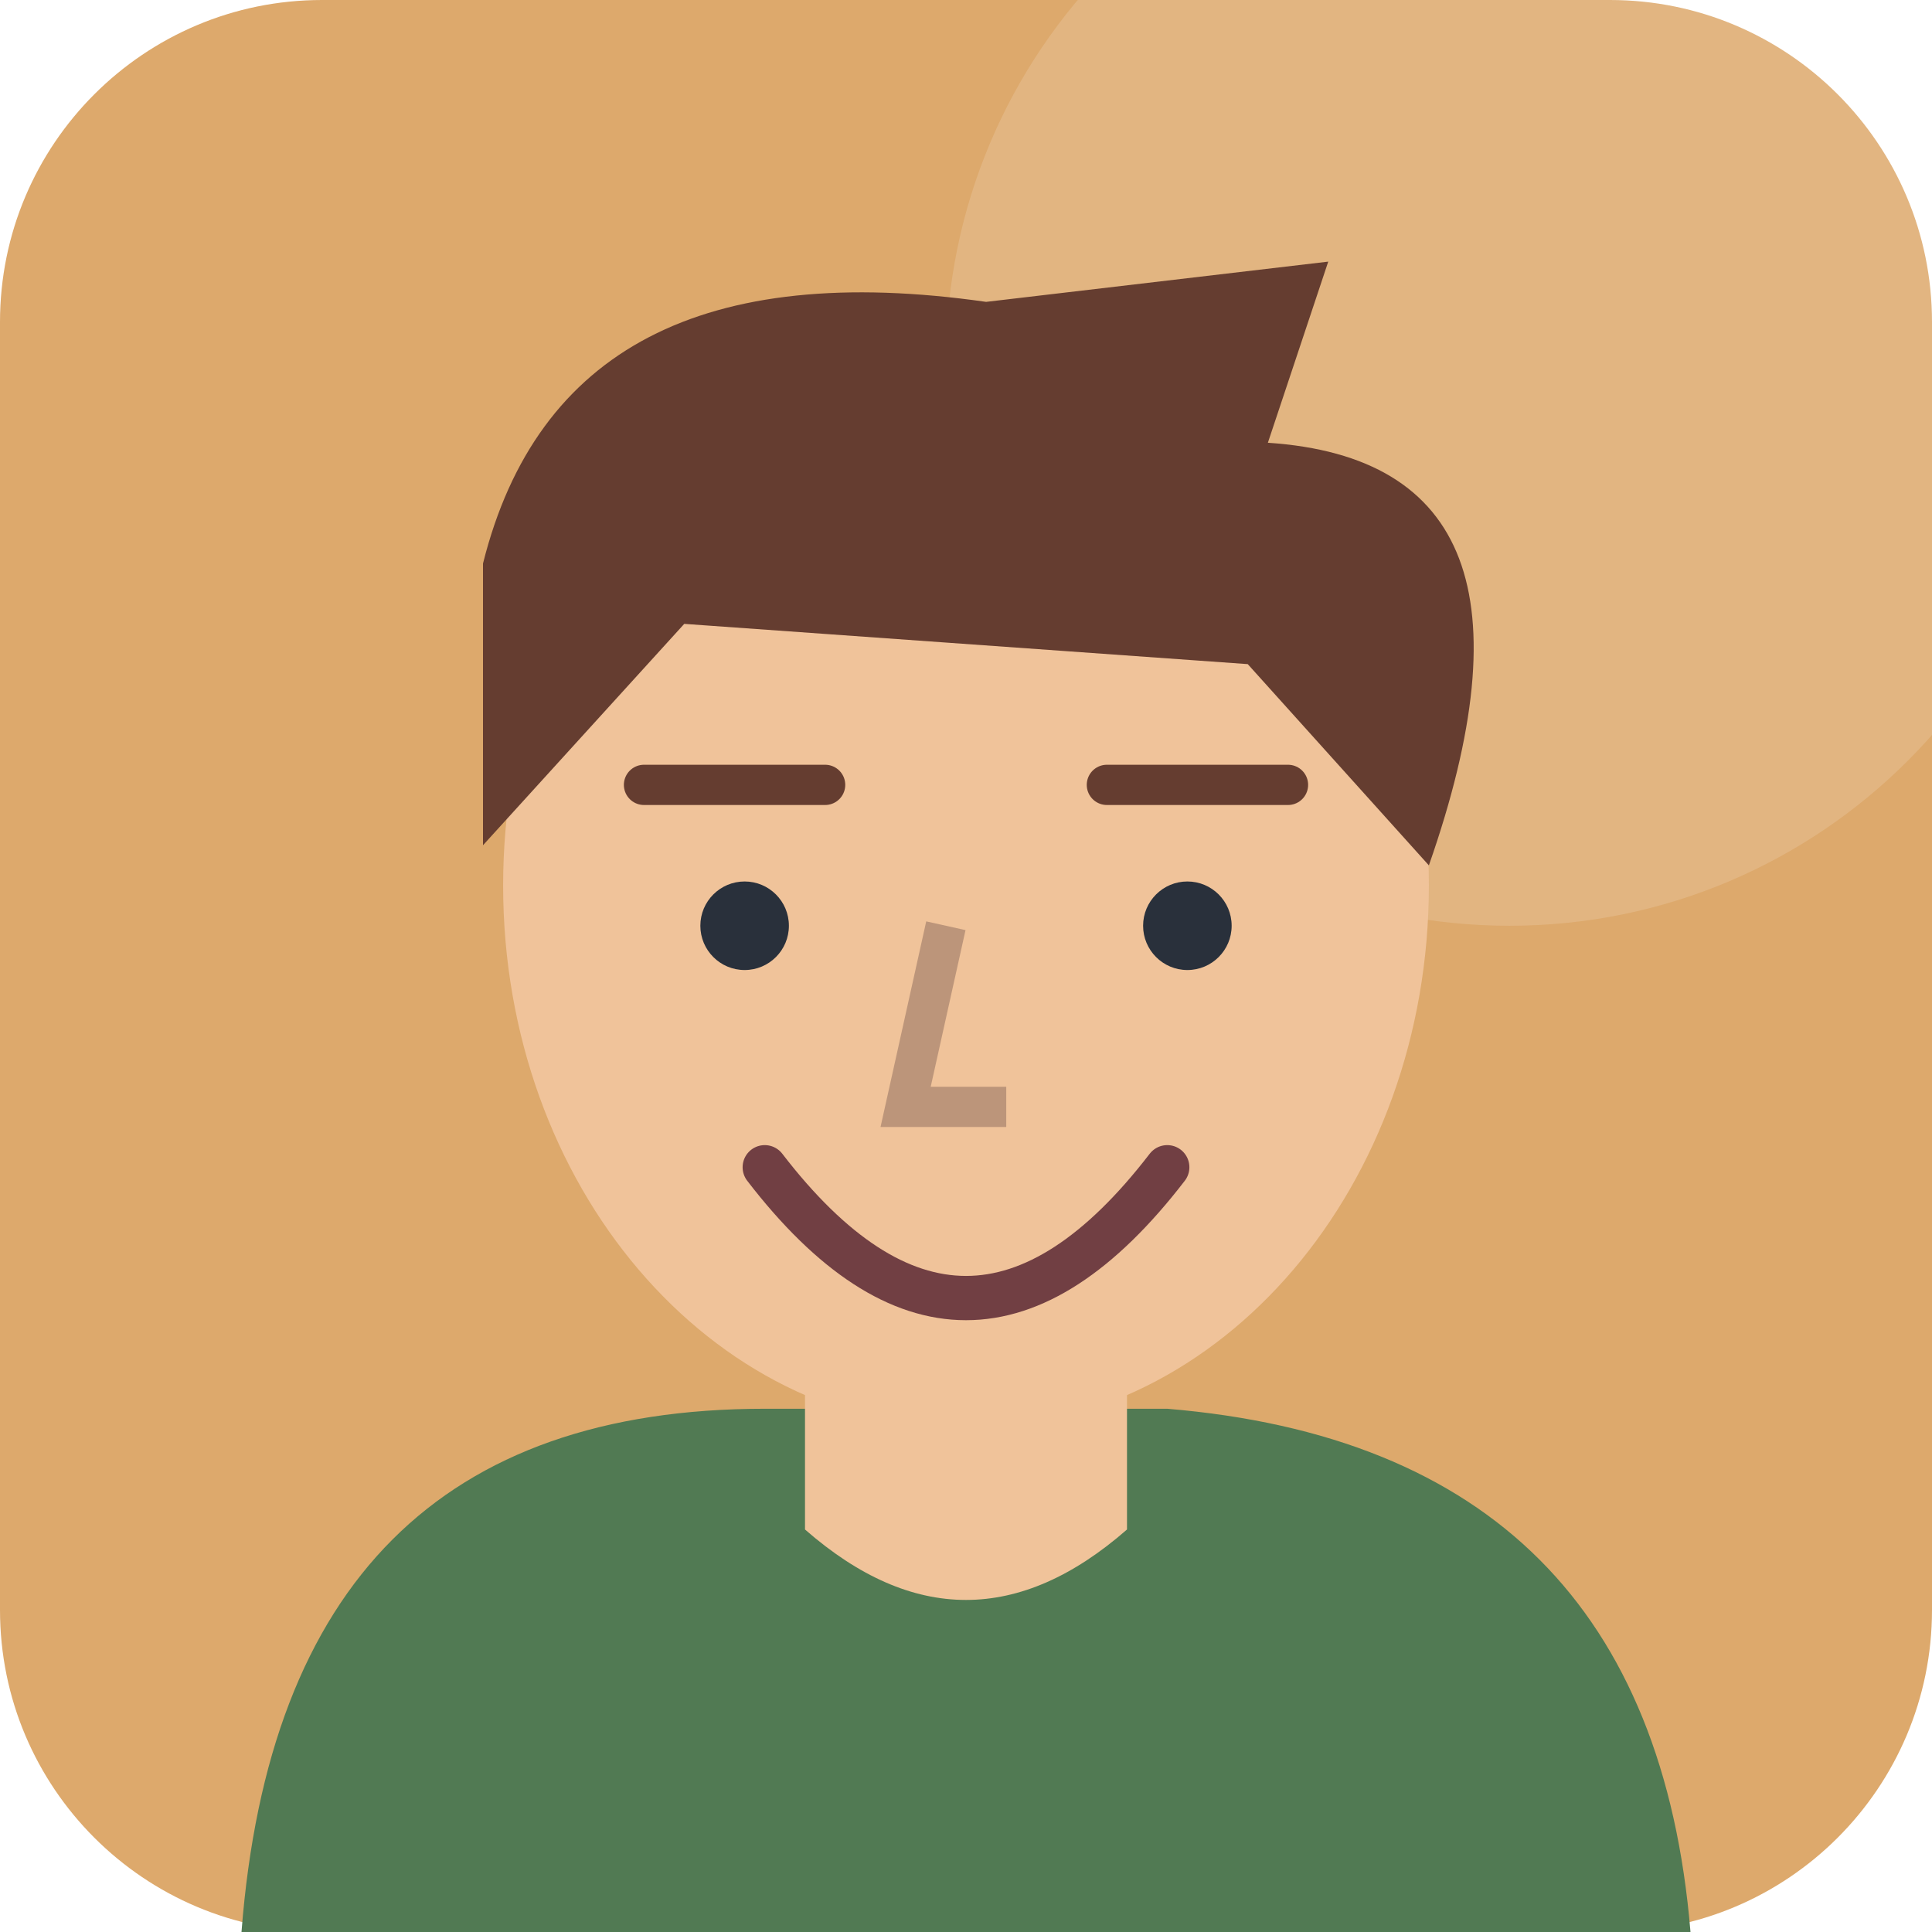
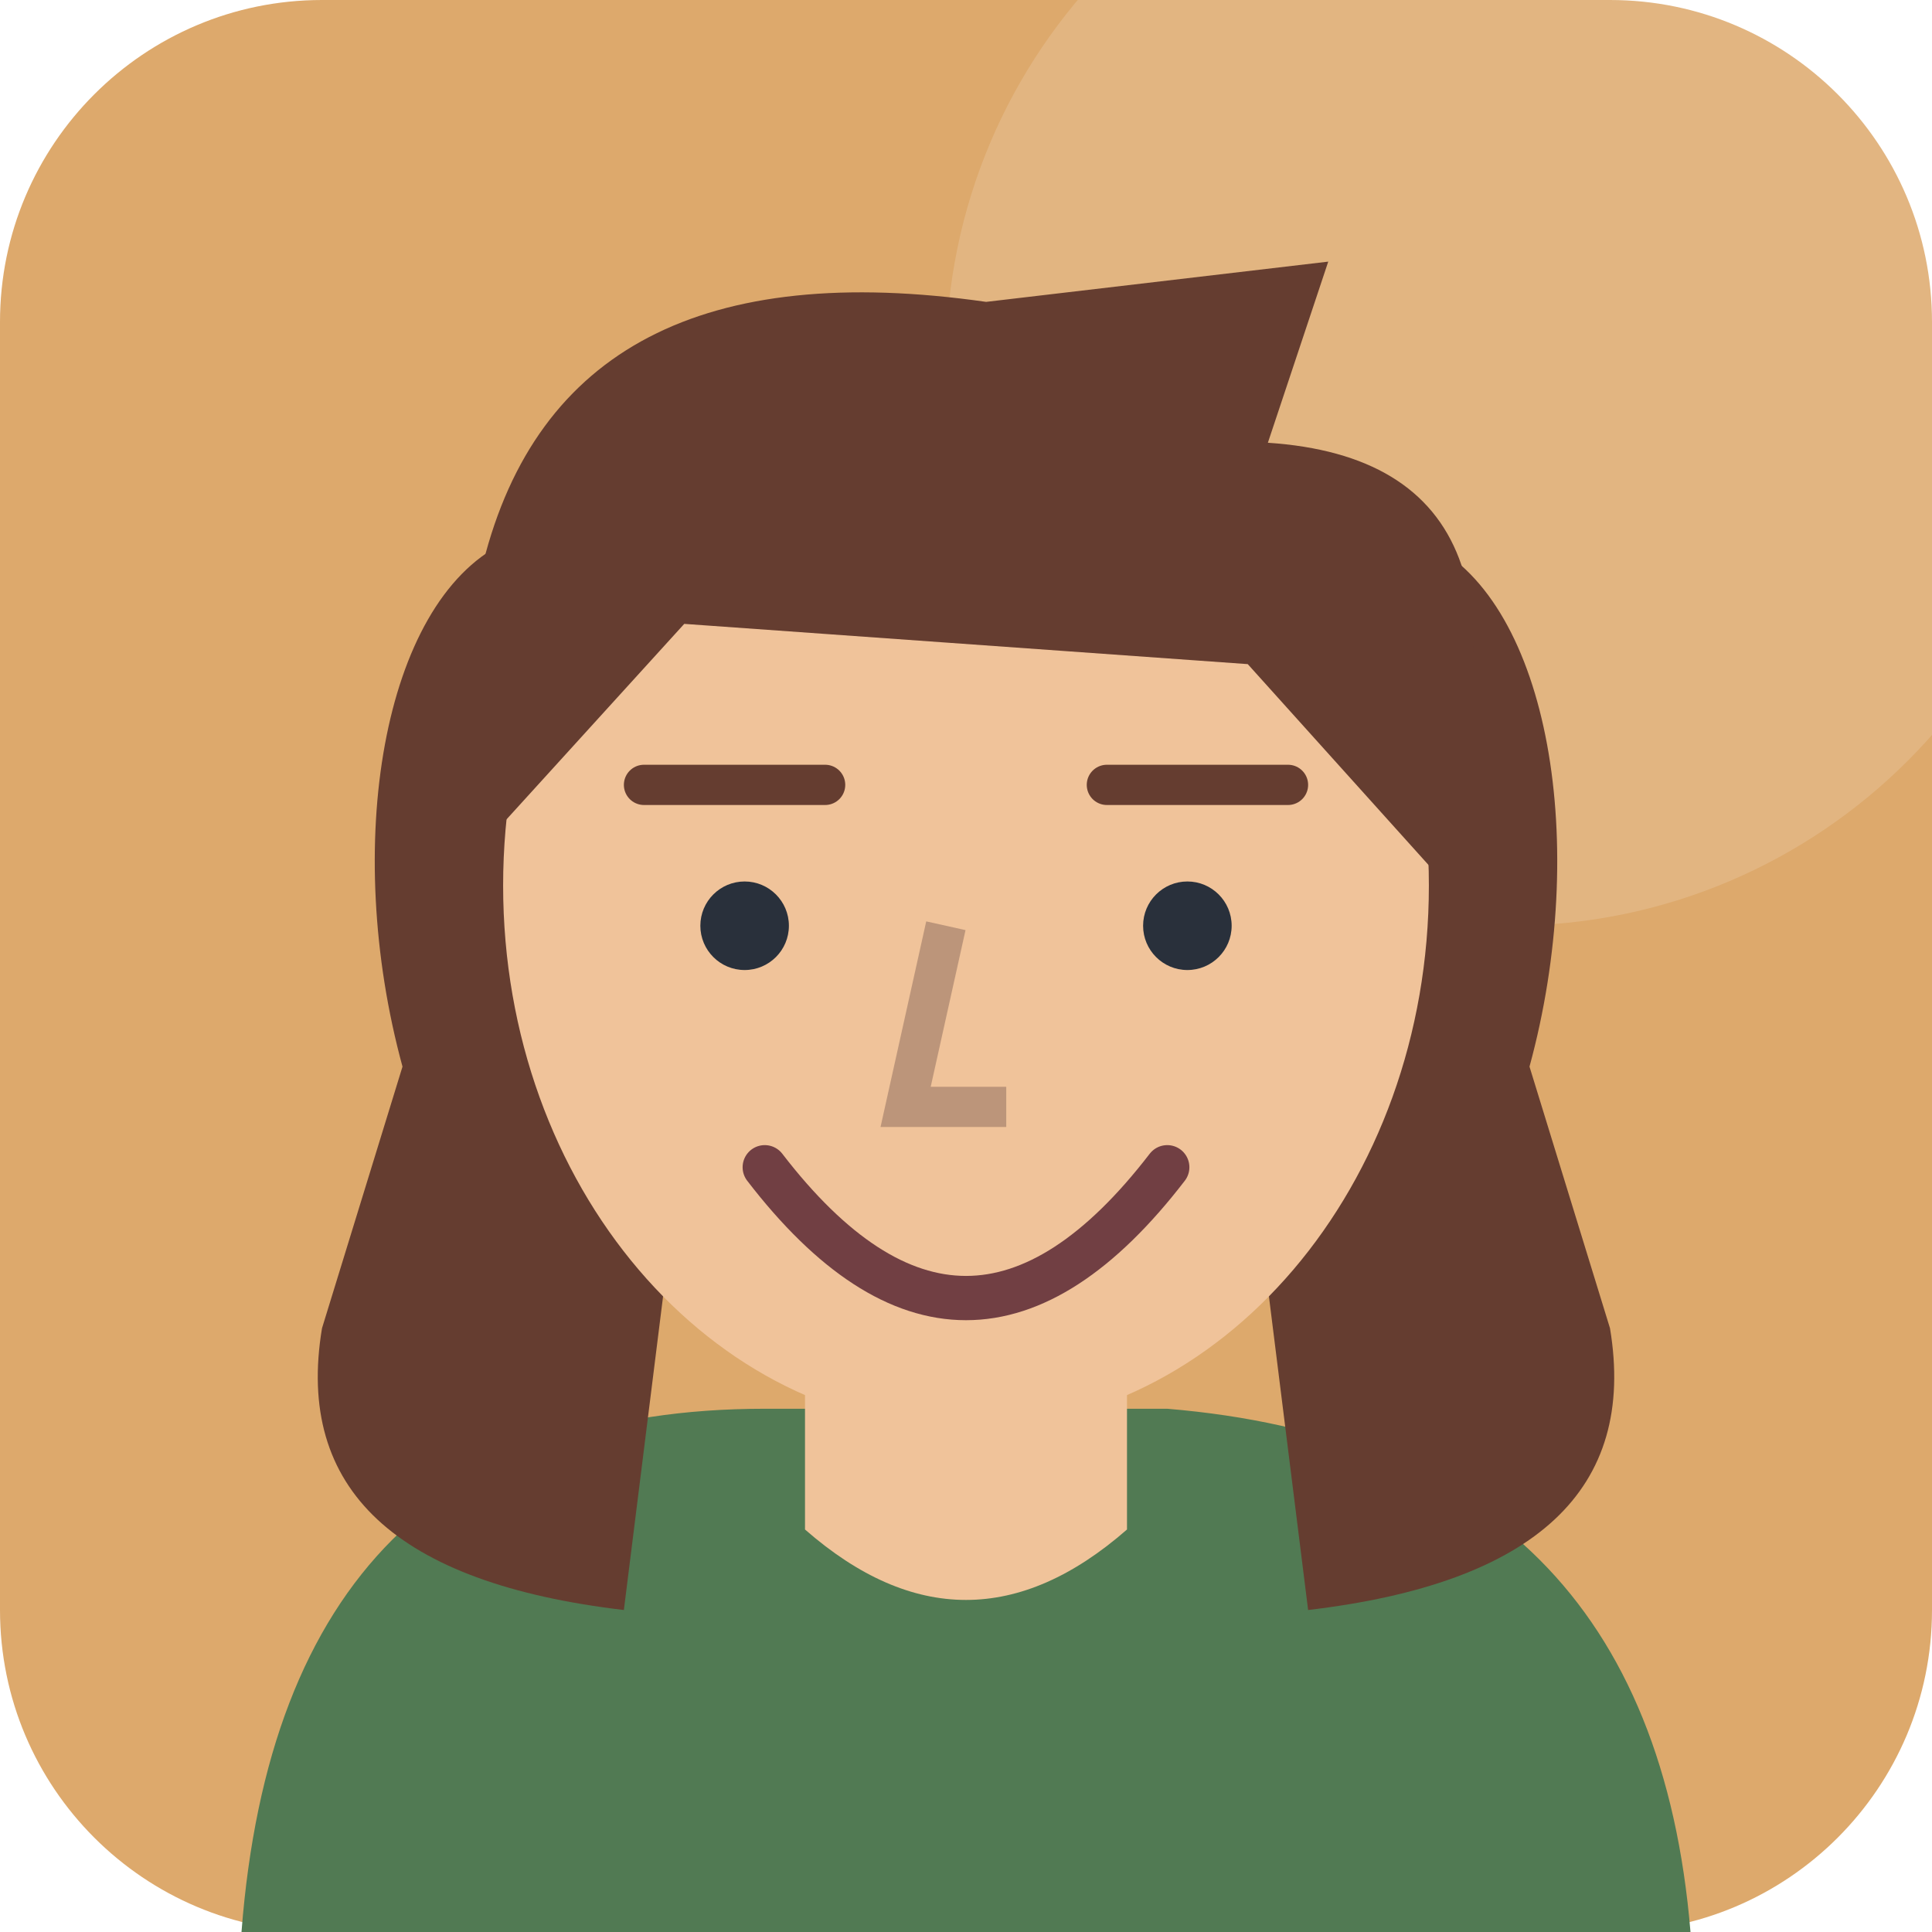
<svg xmlns="http://www.w3.org/2000/svg" viewBox="0 0 96 96">
  <rect width="96" height="96" rx="16" fill="#dda96c" />
  <circle cx="75" cy="18" r="28" fill="#ffffff25" />
  <path d="M12 96Q14 70 38 70h20Q82 72 84 96" fill="#517a53" />
+   <path d="M25 27C19 30 17 42 20 53L16 66Q14 78 31 80L36 40ZM71 27C77 30 79 42 76 53L80 66Q82 78 65 80L60 40Z" fill="#653d30" />
  <path d="M40 60h16v16Q48 83 40 76" fill="#f0c39a" />
  <ellipse cx="48" cy="44" rx="23" ry="27" fill="#f0c39a" />
  <path d="M24 42V28Q28 12 49 15L66 13 63 22Q78 23 71 43L62 33 34 31Z" fill="#653d30" />
  <path d="M32 39h9m14 0h9" stroke="#653d30" stroke-width="2" stroke-linecap="round" />
  <g fill="#29303b">
    <circle cx="37" cy="46" r="2.2" />
    <circle cx="59" cy="46" r="2.2" />
  </g>
  <path d="M47 46l-2 9h5" fill="none" stroke="#543a3a55" stroke-width="2" />
  <path d="M38 58q10 13 20 0" fill="none" stroke="#713f43" stroke-width="2.2" stroke-linecap="round" />
</svg>
